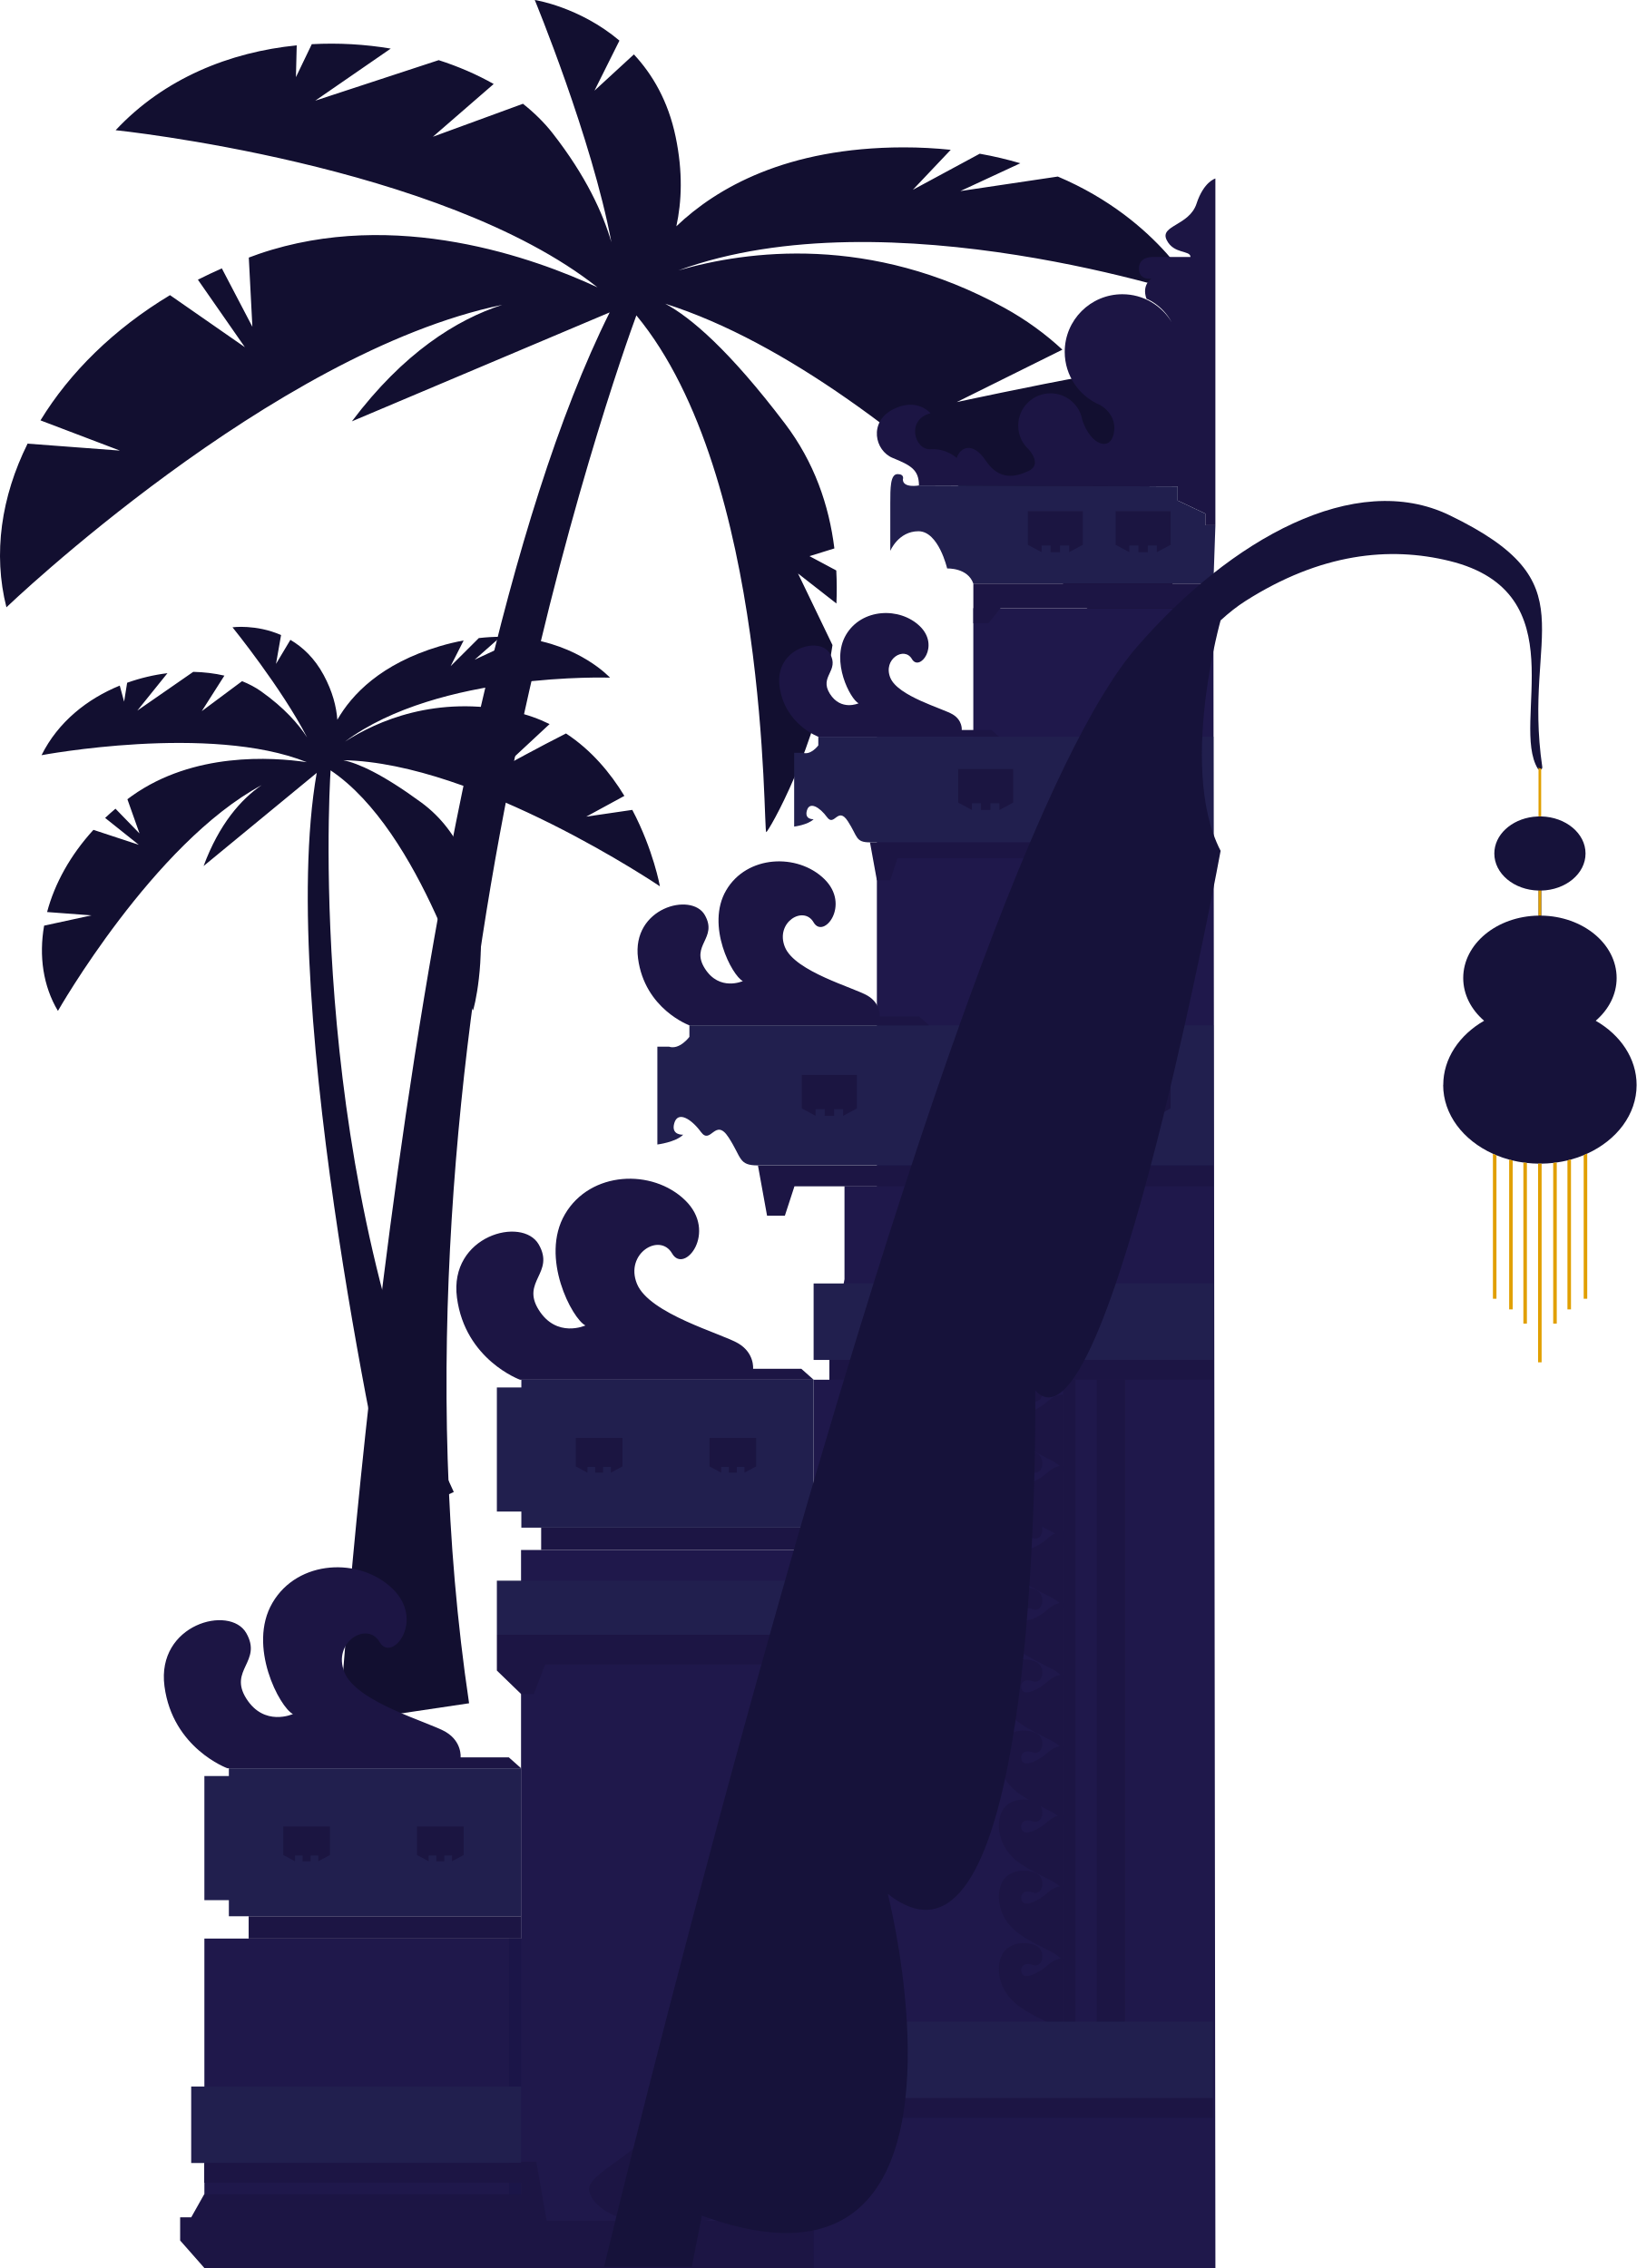
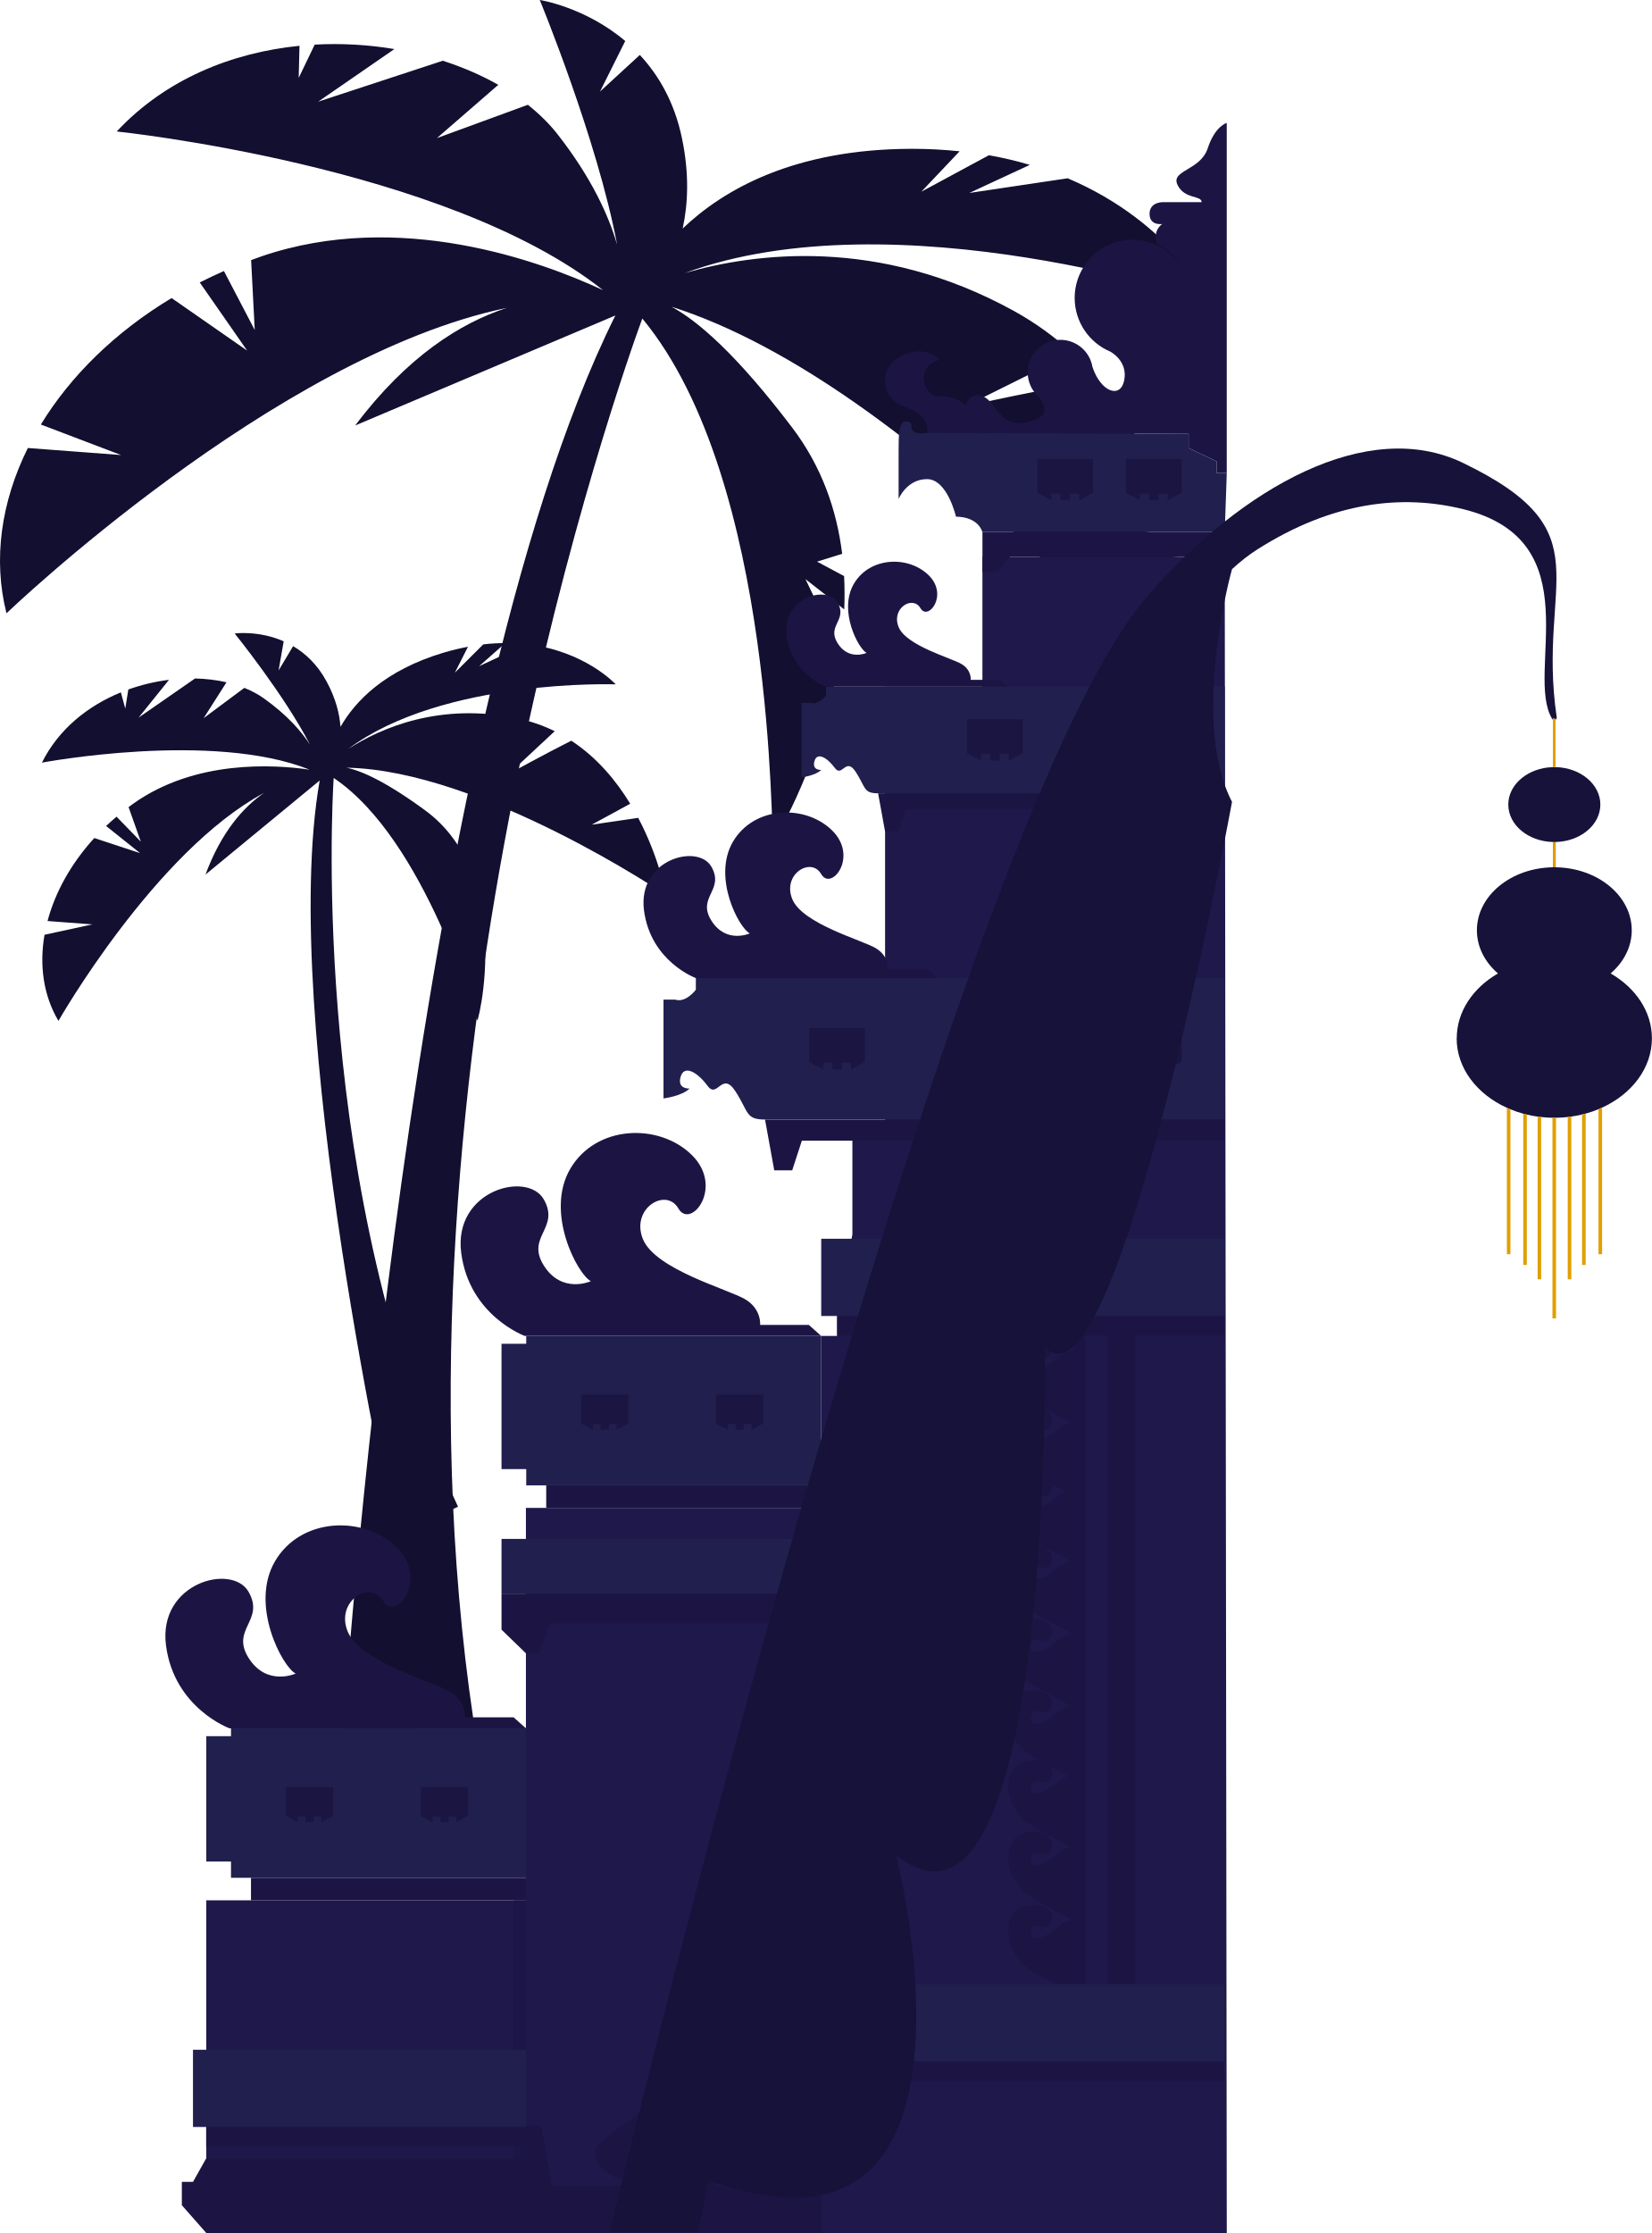
- <svg xmlns="http://www.w3.org/2000/svg" id="Layer_2" data-name="Layer 2" viewBox="0 0 576.14 798.64">
+ <svg xmlns="http://www.w3.org/2000/svg" id="Layer_2" data-name="Layer 2" viewBox="0 0 576.14 778.64">
  <defs>
    <style>
      .cls-1 {
        fill: #16123a;
      }

      .cls-1, .cls-2, .cls-3, .cls-4, .cls-5, .cls-6, .cls-7, .cls-8 {
        stroke-width: 0px;
      }

      .cls-2 {
        fill: #e19f00;
      }

      .cls-3 {
        fill: #1b1541;
      }

      .cls-4 {
        fill: #1b1548;
      }

      .cls-5 {
        fill: #1f184b;
      }

      .cls-6 {
        fill: #120f30;
      }

      .cls-7 {
        fill: #1c1544;
      }

      .cls-8 {
        fill: #211f4e;
      }
    </style>
  </defs>
  <g id="Layer_1-2" data-name="Layer 1">
    <g>
      <g>
        <path class="cls-6" d="m379.84,189.83l28.61-6.08c-4.6-17.46-12.45-35.8-25.65-51.41-18.89,3.39-45.98,9.25-45.98,9.25l37.19-18.46c-5.93-5.5-12.71-10.48-20.46-14.75-47.07-25.93-90.44-20.19-114.72-13.16,73.86-27.14,183.01,9.57,183.01,9.57,0,0-13.17-27.24-49.44-42.62l-34.3,5.11,21.1-9.79c-4.49-1.32-9.23-2.47-14.29-3.36l-23.55,12.71,13.34-14.09c-5.29-.54-10.82-.87-16.69-.86-41.14.07-65.77,14.3-79.9,27.79,1.88-8.64,2.33-19.11-.25-31.48-2.63-12.67-8.21-22.07-14.7-29.04l-13.88,12.76,8.79-17.62c-14.04-11.88-29.81-14.31-29.81-14.31,0,0,20.11,48.71,26.98,85.32-2.97-10.2-8.94-23.37-20.77-38.49-2.9-3.7-6.4-7.13-10.36-10.28l-31.71,11.61,21.4-18.57c-5.89-3.35-12.42-6.17-19.36-8.4l-43.46,14.27,26.58-18.34c-9.01-1.51-18.4-2.07-27.8-1.55l-5.58,11.61.28-11.2c-23.5,2.34-46.67,11.59-63.75,29.88,0,0,114.72,11.8,169.62,55.33-21.68-10.09-71.07-28.22-119.13-11.79-1.22.42-2.41.87-3.61,1.31l1.26,24.37-10.75-20.56c-2.87,1.26-5.68,2.59-8.43,3.98l16.54,23.77-26.36-18.33c-19.75,11.88-35.31,27.24-45.6,44.1l27.97,10.64-32.51-2.45C.43,174.91-2.52,194.96,2.26,213.85c0,0,93.63-89.75,174.54-106.5-16.11,5.24-34.78,16.9-52.92,41.02l90.75-38.36c-72.11,144.62-95.18,496.58-95.18,496.58l45.69-6.81c-34.13-229.02,52.25-470.61,58.89-488.72,46.99,56.79,44.57,182.13,45.73,181.96.71-.11,18.05-29.7,23.31-65.87l-12.13-25.2,13.52,10.56c.16-3.85.15-7.73-.05-11.63l-9.43-5.04,8.76-2.72c-1.88-15.2-7.07-30.35-17.41-43.98-19.66-25.92-33.2-37.41-42.16-42.2,85.75,27.2,179.86,141.94,179.86,141.94,0,0,2.77-24.75-3.15-54.54l-31.04-4.49Z" />
        <path class="cls-6" d="m206.36,287.58l13.45-7.32c-4.92-8.08-11.59-16.11-20.55-21.98-8.98,4.52-21.7,11.5-21.7,11.5l15.92-14.81c-3.8-1.87-7.94-3.37-12.47-4.35-27.5-5.99-48.41,3.36-59.55,10.52,33.02-24.64,93.29-22.51,93.29-22.51,0,0-10.67-11.71-31.18-14.02l-16.46,7.69,9.13-8.06c-2.45,0-5,.14-7.68.45l-9.92,9.89,4.59-9.06c-2.74.52-5.56,1.18-8.51,2.06-20.64,6.17-30.88,16.99-35.96,25.87-.34-4.62-1.68-9.94-4.82-15.76-3.21-5.97-7.41-9.85-11.71-12.38l-5.06,8.47,1.78-10.16c-8.82-3.87-17.1-2.73-17.1-2.73,0,0,17.36,21.45,26.28,38.8-3.01-4.67-7.98-10.4-16.17-16.22-2.01-1.43-4.28-2.62-6.74-3.61l-14.19,10.56,7.97-12.51c-3.46-.8-7.15-1.24-10.97-1.33l-19.69,13.65,10.61-13.18c-4.75.58-9.54,1.71-14.19,3.37l-1.07,6.66-1.53-5.66c-11.45,4.68-21.7,12.78-27.54,24.51,0,0,59.35-11.19,93.4,2.46-12.39-1.83-39.88-3.56-61.56,11.86-.55.39-1.08.79-1.61,1.19l4.27,12.05-8.47-8.72c-1.26,1.06-2.47,2.15-3.64,3.25l11.85,9.46-15.97-5.26c-8.14,8.91-13.66,18.94-16.31,28.94l15.63,1.17-16.68,3.62c-1.87,10.76-.36,21.26,4.86,30.03,0,0,33.6-59.02,71.72-79.51-7.3,5.03-14.94,13.68-20.44,28.49l39.83-32.8c-14.62,83.35,26.33,263.46,26.33,263.46l21.92-10.24c-51.31-109.87-44-244.02-43.37-254.11,32.06,21.49,49.55,84.77,50.11,84.51.34-.16,4.63-17.6,1.87-36.54l-9.85-10.84,8.36,3.28c-.49-1.95-1.08-3.9-1.76-5.83l-5.49-1.12,3.99-2.67c-3.21-7.35-8.08-14.18-15.3-19.48-13.74-10.07-22.25-13.82-27.46-14.89,47.1.86,111.47,44.41,111.47,44.41,0,0-2.3-12.84-9.72-26.91l-16.25,2.38Z" />
      </g>
      <g>
        <g>
          <g>
-             <polygon class="cls-5" points="427.17 214.17 342.65 214.17 342.65 259.41 308.7 259.41 308.7 417.67 297.3 417.67 297.3 450.45 291.98 478.88 291.98 485.84 286.43 485.84 286.43 537.94 286.43 545.8 183.43 545.8 183.43 682.63 71.95 682.63 71.95 798.64 183.43 798.64 183.46 798.64 286.43 798.64 427.88 798.64 427.17 214.17" />
+             <polygon class="cls-5" points="427.17 194.17 342.65 194.17 342.65 239.41 308.7 239.41 308.7 397.67 297.3 397.67 297.3 430.45 291.98 458.88 291.98 465.84 286.43 465.84 286.43 517.94 286.43 525.8 183.43 525.8 183.43 662.63 71.95 662.63 71.95 778.64 183.43 778.64 183.46 778.64 286.43 778.64 427.88 778.64 427.17 194.17" />
            <g>
-               <rect class="cls-4" x="282.29" y="545.8" width="4.13" height="252.84" />
-               <rect class="cls-4" x="179.17" y="682.63" width="4.25" height="116" />
+               <rect class="cls-4" x="282.29" y="525.8" width="4.13" height="252.84" />
+               <rect class="cls-4" x="179.17" y="662.63" width="4.25" height="116" />
            </g>
          </g>
          <g>
            <g>
-               <path class="cls-7" d="m421.24,71.71c-2.57,7.8-13.02,7.62-10.54,12.76,2.48,5.14,8.4,3.54,8.4,6.02h-13.37s-4.78-.18-4.78,4.08,4.43,3.54,4.43,3.54c0,0-3.54,2.13-1.77,7.09,0,0,5.44,1.98,8.83,8.17,0,.01,0,.03.02.04-3.56-5.87-9.98-9.8-17.34-9.8-11.2,0-20.29,9.08-20.29,20.29,0,8.4,5.11,15.61,12.38,18.69h0s6.3,3.19,4.88,10.1c-1.3,6.35-8.08,4.12-11.05-4.71-.14-.85-.37-1.68-.7-2.46,0,0,0,0,0-.01h0c-1.71-4.11-5.77-7.01-10.51-7.01-6.28,0-11.38,5.09-11.38,11.38,0,3.34,1.45,6.34,3.74,8.42,0,0,4.83,5.19,0,7.5-4.83,2.3-10.5,3.37-15.11-3.54-4.61-6.91-9.04-4.82-10.28-.99,0,0-3.54-3.44-9.21-3.08-5.67.35-8.68-10.45,0-12.67,0,0-4.78-5.76-13.29-1.33-8.5,4.43-6.38,14.49,0,17.08,6.38,2.59,9.21,4.18,9.21,9.67l91.07.35v4.96l9.75,4.61v4.08h3.54V62.86s-4.08,1.06-6.64,8.86Z" />
-               <path class="cls-8" d="m414.59,171.29l-91.07-.35s-5.67,1.06-5.67-2.13c0,0,.71-1.86-1.86-1.86s-2.57,4.87-2.57,10.37v16.66s2.83-6.91,9.92-6.91,10.1,13.11,10.1,13.11c0,0,7.26-.35,9.21,5.32h84.52l.71-20.55h-3.54v-4.08l-9.75-4.61v-4.96Z" />
+               <path class="cls-7" d="m421.24,51.71c-2.57,7.8-13.02,7.62-10.54,12.76,2.48,5.14,8.4,3.54,8.4,6.02h-13.37s-4.78-.18-4.78,4.08,4.43,3.54,4.43,3.54c0,0-3.54,2.13-1.77,7.09,0,0,5.44,1.98,8.83,8.17,0,.01,0,.03.02.04-3.56-5.87-9.98-9.8-17.34-9.8-11.2,0-20.29,9.08-20.29,20.29,0,8.4,5.11,15.61,12.38,18.69h0s6.3,3.19,4.88,10.1c-1.3,6.35-8.08,4.12-11.05-4.71-.14-.85-.37-1.68-.7-2.46,0,0,0,0,0-.01h0c-1.71-4.11-5.77-7.01-10.51-7.01-6.28,0-11.38,5.09-11.38,11.38,0,3.34,1.45,6.34,3.74,8.42,0,0,4.83,5.19,0,7.5-4.83,2.3-10.5,3.37-15.11-3.54-4.61-6.91-9.04-4.82-10.28-.99,0,0-3.54-3.44-9.21-3.08-5.67.35-8.68-10.45,0-12.67,0,0-4.78-5.76-13.29-1.33-8.5,4.43-6.38,14.49,0,17.08,6.38,2.59,9.21,4.18,9.21,9.67l91.07.35v4.96l9.75,4.61v4.08h3.54V42.86s-4.08,1.06-6.64,8.86Z" />
+               <path class="cls-8" d="m414.59,151.29l-91.07-.35s-5.67,1.06-5.67-2.13c0,0,.71-1.86-1.86-1.86s-2.57,4.87-2.57,10.37v16.66s2.83-6.91,9.92-6.91,10.1,13.11,10.1,13.11c0,0,7.26-.35,9.21,5.32h84.52l.71-20.55h-3.54v-4.08l-9.75-4.61v-4.96Z" />
              <g>
-                 <polygon class="cls-3" points="402.42 180.03 392.74 180.03 392.74 191.84 397.58 194.44 397.58 192.08 400.77 192.08 400.77 194.44 402.42 194.44 404.08 194.44 404.08 192.08 407.27 192.08 407.27 194.44 412.11 191.84 412.11 180.03 402.42 180.03" />
-                 <polygon class="cls-3" points="371.53 180.03 361.84 180.03 361.84 191.84 366.68 194.44 366.68 192.08 369.87 192.08 369.87 194.44 371.53 194.44 373.18 194.44 373.18 192.08 376.37 192.08 376.37 194.44 381.21 191.84 381.21 180.03 371.53 180.03" />
+                 <polygon class="cls-3" points="402.42 160.03 392.74 160.03 392.74 171.84 397.58 174.44 397.58 172.08 400.77 172.08 400.77 174.44 402.42 174.44 404.08 174.44 404.08 172.08 407.27 172.08 407.27 174.44 412.11 171.84 412.11 160.03 402.42 160.03" />
+                 <polygon class="cls-3" points="371.53 160.03 361.84 160.03 361.84 171.84 366.68 174.44 366.68 172.08 369.87 172.08 369.87 174.44 371.53 174.44 373.18 174.44 373.18 172.08 376.37 172.08 376.37 174.44 381.21 171.84 381.21 160.03 371.53 160.03" />
              </g>
-               <polygon class="cls-7" points="427.17 205.49 342.66 205.49 342.66 219.49 347.97 219.49 352.22 214.17 427.17 214.17 427.17 205.49" />
+               <polygon class="cls-7" points="427.17 185.49 342.66 185.49 342.66 199.49 347.97 199.49 352.22 194.17 427.17 194.17 427.17 185.49" />
            </g>
            <g>
-               <rect class="cls-8" x="286.43" y="451.95" width="140.74" height="26.93" />
-               <rect class="cls-7" x="291.98" y="478.88" width="135.19" height="6.95" />
+               <rect class="cls-8" x="286.43" y="431.95" width="140.74" height="26.93" />
+               <rect class="cls-7" x="291.98" y="458.88" width="135.19" height="6.95" />
            </g>
            <g>
              <g>
-                 <path class="cls-7" d="m374.3,491.08s-2.5-.32-5.56,2.42c-3.06,2.74-7.58,4.84-8.79,3.14s-.06-4.65,3.63-3.3c3.69,1.34,4.92-5.32.89-6.93-4.03-1.61-9.59-.73-11.69,3.3-2.1,4.03-1.93,12.73,6.37,18.46,8.3,5.72,15.15,6.45,15.15,10.88v-27.97Z" />
-                 <path class="cls-7" d="m374.3,516.12s-2.5-.32-5.56,2.42c-3.06,2.74-7.58,4.84-8.79,3.14s-.06-4.65,3.63-3.3c3.69,1.34,4.92-5.32.89-6.93-4.03-1.61-9.59-.73-11.69,3.3-2.1,4.03-1.93,12.73,6.37,18.46,8.3,5.72,15.15,6.45,15.15,10.88v-27.97Z" />
-                 <path class="cls-7" d="m374.3,539.36s-2.5-.32-5.56,2.42c-3.06,2.74-7.58,4.84-8.79,3.14-1.21-1.69-.06-4.65,3.63-3.3,3.69,1.34,4.92-5.32.89-6.93-4.03-1.61-9.59-.73-11.69,3.3-2.1,4.03-1.93,12.73,6.37,18.46,8.3,5.72,15.15,6.45,15.15,10.88v-27.97Z" />
-                 <path class="cls-7" d="m374.3,564.4s-2.5-.32-5.56,2.42c-3.06,2.74-7.58,4.84-8.79,3.14-1.21-1.69-.06-4.65,3.63-3.3s4.92-5.32.89-6.93c-4.03-1.61-9.59-.73-11.69,3.3-2.1,4.03-1.93,12.73,6.37,18.46,8.3,5.72,15.15,6.45,15.15,10.88v-27.97Z" />
-                 <path class="cls-7" d="m374.3,589.76s-2.5-.32-5.56,2.42c-3.06,2.74-7.58,4.84-8.79,3.14s-.06-4.65,3.63-3.3c3.69,1.34,4.92-5.32.89-6.93-4.03-1.61-9.59-.73-11.69,3.3-2.1,4.03-1.93,12.73,6.37,18.46,8.3,5.72,15.15,6.45,15.15,10.88v-27.97Z" />
-                 <path class="cls-7" d="m374.3,614.8s-2.5-.32-5.56,2.42c-3.06,2.74-7.58,4.84-8.79,3.14s-.06-4.65,3.63-3.3c3.69,1.34,4.92-5.32.89-6.93-4.03-1.61-9.59-.73-11.69,3.3-2.1,4.03-1.93,12.73,6.37,18.46,8.3,5.72,15.15,6.45,15.15,10.88v-27.97Z" />
-                 <path class="cls-7" d="m374.3,639.1s-2.5-.32-5.56,2.42c-3.06,2.74-7.58,4.84-8.79,3.14s-.06-4.65,3.63-3.3c3.69,1.34,4.92-5.32.89-6.93-4.03-1.61-9.59-.73-11.69,3.3-2.1,4.03-1.93,12.73,6.37,18.46,8.3,5.72,15.15,6.45,15.15,10.88v-27.97Z" />
-                 <path class="cls-7" d="m374.3,664.14s-2.5-.32-5.56,2.42c-3.06,2.74-7.58,4.84-8.79,3.14-1.21-1.69-.06-4.65,3.63-3.3,3.69,1.34,4.92-5.32.89-6.93-4.03-1.61-9.59-.73-11.69,3.3-2.1,4.03-1.93,12.73,6.37,18.46,8.3,5.72,15.15,6.45,15.15,10.88v-27.97Z" />
-                 <path class="cls-7" d="m374.3,689.66s-2.5-.32-5.56,2.42c-3.06,2.74-7.58,4.84-8.79,3.14s-.06-4.65,3.63-3.3c3.69,1.34,4.92-5.32.89-6.93-4.03-1.61-9.59-.73-11.69,3.3-2.1,4.03-1.93,12.73,6.37,18.46,8.3,5.72,15.15,6.45,15.15,10.88v-27.97Z" />
+                 <path class="cls-7" d="m374.3,471.08s-2.5-.32-5.56,2.42c-3.06,2.74-7.58,4.84-8.79,3.14s-.06-4.65,3.63-3.3c3.69,1.34,4.92-5.32.89-6.93-4.03-1.61-9.59-.73-11.69,3.3-2.1,4.03-1.93,12.73,6.37,18.46,8.3,5.72,15.15,6.45,15.15,10.88v-27.97Z" />
+                 <path class="cls-7" d="m374.3,496.12s-2.5-.32-5.56,2.42c-3.06,2.74-7.58,4.84-8.79,3.14s-.06-4.65,3.63-3.3c3.69,1.34,4.92-5.32.89-6.93-4.03-1.61-9.59-.73-11.69,3.3-2.1,4.03-1.93,12.73,6.37,18.46,8.3,5.72,15.15,6.45,15.15,10.88v-27.97Z" />
+                 <path class="cls-7" d="m374.3,519.36s-2.5-.32-5.56,2.42c-3.06,2.74-7.58,4.84-8.79,3.14-1.21-1.69-.06-4.65,3.63-3.3,3.69,1.34,4.92-5.32.89-6.93-4.03-1.61-9.59-.73-11.69,3.3-2.1,4.03-1.93,12.73,6.37,18.46,8.3,5.72,15.15,6.45,15.15,10.88v-27.97Z" />
+                 <path class="cls-7" d="m374.3,544.4s-2.5-.32-5.56,2.42c-3.06,2.74-7.58,4.84-8.79,3.14-1.21-1.69-.06-4.65,3.63-3.3s4.92-5.32.89-6.93c-4.03-1.61-9.59-.73-11.69,3.3-2.1,4.03-1.93,12.73,6.37,18.46,8.3,5.72,15.15,6.45,15.15,10.88v-27.97Z" />
+                 <path class="cls-7" d="m374.3,569.76s-2.5-.32-5.56,2.42c-3.06,2.74-7.58,4.84-8.79,3.14s-.06-4.65,3.63-3.3c3.69,1.34,4.92-5.32.89-6.93-4.03-1.61-9.59-.73-11.69,3.3-2.1,4.03-1.93,12.73,6.37,18.46,8.3,5.72,15.15,6.45,15.15,10.88v-27.97Z" />
+                 <path class="cls-7" d="m374.3,594.8s-2.5-.32-5.56,2.42c-3.06,2.74-7.58,4.84-8.79,3.14s-.06-4.65,3.63-3.3c3.69,1.34,4.92-5.32.89-6.93-4.03-1.61-9.59-.73-11.69,3.3-2.1,4.03-1.93,12.73,6.37,18.46,8.3,5.72,15.15,6.45,15.15,10.88v-27.97Z" />
+                 <path class="cls-7" d="m374.3,619.1s-2.5-.32-5.56,2.42c-3.06,2.74-7.58,4.84-8.79,3.14s-.06-4.65,3.63-3.3c3.69,1.34,4.92-5.32.89-6.93-4.03-1.61-9.59-.73-11.69,3.3-2.1,4.03-1.93,12.73,6.37,18.46,8.3,5.72,15.15,6.45,15.15,10.88v-27.97Z" />
+                 <path class="cls-7" d="m374.3,644.14s-2.5-.32-5.56,2.42c-3.06,2.74-7.58,4.84-8.79,3.14-1.21-1.69-.06-4.65,3.63-3.3,3.69,1.34,4.92-5.32.89-6.93-4.03-1.61-9.59-.73-11.69,3.3-2.1,4.03-1.93,12.73,6.37,18.46,8.3,5.72,15.15,6.45,15.15,10.88v-27.97Z" />
+                 <path class="cls-7" d="m374.3,669.66s-2.5-.32-5.56,2.42c-3.06,2.74-7.58,4.84-8.79,3.14s-.06-4.65,3.63-3.3c3.69,1.34,4.92-5.32.89-6.93-4.03-1.61-9.59-.73-11.69,3.3-2.1,4.03-1.93,12.73,6.37,18.46,8.3,5.72,15.15,6.45,15.15,10.88v-27.97Z" />
              </g>
-               <rect class="cls-7" x="374.3" y="485.84" width="4.27" height="231.79" />
-               <rect class="cls-7" x="386.11" y="485.84" width="9.94" height="231.79" />
+               <rect class="cls-7" x="374.3" y="465.84" width="4.27" height="231.79" />
+               <rect class="cls-7" x="386.11" y="465.84" width="9.94" height="231.79" />
            </g>
            <g>
-               <rect class="cls-8" x="280.29" y="711.89" width="146.71" height="26.93" />
-               <rect class="cls-7" x="286.07" y="738.82" width="140.92" height="6.95" />
+               <rect class="cls-8" x="280.29" y="691.89" width="146.71" height="26.93" />
+               <rect class="cls-7" x="286.07" y="718.82" width="140.92" height="6.95" />
            </g>
            <g>
-               <path class="cls-8" d="m427.17,259.41h-139.09v3.07s-2.6,3.54-5.43,2.6h-3.07v25.99s4.84-.59,6.85-2.6c0,0-3.31.24-2.36-3.07.94-3.31,4.49-1.18,7.09,2.36,2.6,3.54,3.78-4.02,7.32,1.42,3.54,5.43,2.6,7.44,7.8,7.44h120.9v-37.21Z" />
-               <polygon class="cls-7" points="427.17 296.62 427.17 302.17 315.96 302.17 313.42 309.97 308.7 309.97 306.27 296.62 427.17 296.62" />
-               <path class="cls-7" d="m351.69,259.41l-2.66-2.36h-10.45s.35-3.37-3.19-5.49c-3.54-2.13-19.31-6.38-21.97-12.93-2.66-6.56,4.96-11.16,7.62-6.56,2.66,4.61,9.92-4.61,2.83-11.52-7.09-6.91-20.55-6.38-26.05,3.01-5.49,9.39,1.59,22.68,4.43,24.1,0,0-6.2,2.83-10.1-3.37-3.9-6.2,3.54-7.97,0-14.17-3.54-6.2-19.49-1.95-17.72,11.52,1.77,13.47,13.64,17.78,13.64,17.78h63.61Z" />
+               <path class="cls-8" d="m427.17,239.41h-139.09v3.07s-2.6,3.54-5.43,2.6h-3.07v25.99s4.84-.59,6.85-2.6c0,0-3.31.24-2.36-3.07.94-3.31,4.49-1.18,7.09,2.36,2.6,3.54,3.78-4.02,7.32,1.42,3.54,5.43,2.6,7.44,7.8,7.44h120.9v-37.21Z" />
+               <polygon class="cls-7" points="427.17 276.62 427.17 282.17 315.96 282.17 313.42 289.97 308.7 289.97 306.27 276.62 427.17 276.62" />
+               <path class="cls-7" d="m351.69,239.41l-2.66-2.36h-10.45s.35-3.37-3.19-5.49c-3.54-2.13-19.31-6.38-21.97-12.93-2.66-6.56,4.96-11.16,7.62-6.56,2.66,4.61,9.92-4.61,2.83-11.52-7.09-6.91-20.55-6.38-26.05,3.01-5.49,9.39,1.59,22.68,4.43,24.1,0,0-6.2,2.83-10.1-3.37-3.9-6.2,3.54-7.97,0-14.17-3.54-6.2-19.49-1.95-17.72,11.52,1.77,13.47,13.64,17.78,13.64,17.78h63.61Z" />
              <g>
-                 <polygon class="cls-3" points="402.42 270.81 392.74 270.81 392.74 282.62 397.58 285.22 397.58 282.86 400.77 282.86 400.77 285.22 402.42 285.22 404.08 285.22 404.08 282.86 407.27 282.86 407.27 285.22 412.11 282.62 412.11 270.81 402.42 270.81" />
-                 <polygon class="cls-3" points="347 270.81 337.32 270.81 337.32 282.62 342.16 285.22 342.16 282.86 345.35 282.86 345.35 285.22 347 285.22 348.66 285.22 348.66 282.86 351.84 282.86 351.84 285.22 356.69 282.62 356.69 270.81 347 270.81" />
+                 <polygon class="cls-3" points="402.42 250.81 392.74 250.81 392.74 262.62 397.58 265.22 397.58 262.86 400.77 262.86 400.77 265.22 402.42 265.22 404.08 265.22 404.08 262.86 407.27 262.86 407.27 265.22 412.11 262.62 412.11 250.81 402.42 250.81" />
+                 <polygon class="cls-3" points="347 250.81 337.32 250.81 337.32 262.62 342.16 265.22 342.16 262.86 345.35 262.86 345.35 265.22 347 265.22 348.66 265.22 348.66 262.86 351.84 262.86 351.84 265.22 356.69 262.62 356.69 250.81 347 250.81" />
              </g>
            </g>
            <g>
-               <path class="cls-7" d="m286.43,485.84l-4.32-3.84h-16.99s.58-5.47-5.18-8.93c-5.76-3.46-31.39-10.37-35.71-21.02-4.32-10.66,8.06-18.14,12.38-10.66,4.32,7.49,16.13-7.49,4.61-18.72-11.52-11.23-33.41-10.37-42.33,4.9-8.93,15.26,2.59,36.86,7.2,39.17,0,0-10.08,4.61-16.42-5.47s5.76-12.96,0-23.04c-5.76-10.08-31.68-3.17-28.8,18.72,2.88,21.89,22.18,28.89,22.18,28.89h103.39Z" />
-               <polygon class="cls-8" points="183.54 485.84 183.54 488.57 174.92 488.57 174.92 532.27 183.54 532.27 183.54 537.94 286.43 537.94 286.43 485.84 183.54 485.84" />
-               <rect class="cls-7" x="190.51" y="537.94" width="95.92" height="7.86" />
+               <path class="cls-7" d="m286.43,465.84l-4.32-3.84h-16.99s.58-5.47-5.18-8.93c-5.76-3.46-31.39-10.37-35.71-21.02-4.32-10.66,8.06-18.14,12.38-10.66,4.32,7.49,16.13-7.49,4.61-18.72-11.52-11.23-33.41-10.37-42.33,4.9-8.93,15.26,2.59,36.86,7.2,39.17,0,0-10.08,4.61-16.42-5.47s5.76-12.96,0-23.04c-5.76-10.08-31.68-3.17-28.8,18.72,2.88,21.89,22.18,28.89,22.18,28.89h103.39Z" />
+               <polygon class="cls-8" points="183.54 465.84 183.54 468.57 174.92 468.57 174.92 512.27 183.54 512.27 183.54 517.94 286.43 517.94 286.43 465.84 183.54 465.84" />
+               <rect class="cls-7" x="190.51" y="517.94" width="95.92" height="7.86" />
              <g>
-                 <polygon class="cls-3" points="257.99 506.33 249.76 506.33 249.76 516.37 253.88 518.57 253.88 516.57 256.58 516.57 256.58 518.57 257.99 518.57 259.39 518.57 259.39 516.57 262.1 516.57 262.1 518.57 266.21 516.37 266.21 506.33 257.99 506.33" />
-                 <polygon class="cls-3" points="210.92 506.33 202.7 506.33 202.7 516.37 206.81 518.57 206.81 516.57 209.52 516.57 209.52 518.57 210.92 518.57 212.33 518.57 212.33 516.57 215.03 516.57 215.03 518.57 219.15 516.37 219.15 506.33 210.92 506.33" />
+                 <polygon class="cls-3" points="257.99 486.33 249.76 486.33 249.76 496.37 253.88 498.57 253.88 496.57 256.58 496.57 256.58 498.57 257.99 498.57 259.39 498.57 259.39 496.57 262.1 496.57 262.1 498.57 266.21 496.37 266.21 486.33 257.99 486.33" />
+                 <polygon class="cls-3" points="210.92 486.33 202.7 486.33 202.7 496.37 206.81 498.57 206.81 496.57 209.52 496.57 209.52 498.57 210.92 498.57 212.33 498.57 212.33 496.57 215.03 496.57 215.03 498.57 219.15 496.37 219.15 486.33 210.92 486.33" />
              </g>
            </g>
            <g>
-               <path class="cls-7" d="m183.46,622.67l-4.32-3.84h-16.99s.58-5.47-5.18-8.93c-5.76-3.46-31.39-10.37-35.71-21.02s8.06-18.14,12.38-10.66,16.13-7.49,4.61-18.72c-11.52-11.23-33.41-10.37-42.33,4.9-8.93,15.26,2.59,36.86,7.2,39.17,0,0-10.08,4.61-16.42-5.47-6.34-10.08,5.76-12.96,0-23.04-5.76-10.08-31.68-3.17-28.8,18.72,2.88,21.89,22.17,28.89,22.17,28.89h103.39Z" />
-               <polygon class="cls-8" points="80.57 622.67 80.57 625.4 71.95 625.4 71.95 669.11 80.57 669.11 80.57 674.78 183.46 674.78 183.46 622.67 80.57 622.67" />
-               <rect class="cls-7" x="87.54" y="674.78" width="95.92" height="7.86" />
+               <path class="cls-7" d="m183.46,602.67l-4.32-3.84h-16.99s.58-5.47-5.18-8.93c-5.76-3.46-31.39-10.37-35.71-21.02s8.06-18.14,12.38-10.66,16.13-7.49,4.61-18.72c-11.52-11.23-33.41-10.37-42.33,4.9-8.93,15.26,2.59,36.86,7.2,39.17,0,0-10.08,4.61-16.42-5.47-6.34-10.08,5.76-12.96,0-23.04-5.76-10.08-31.68-3.17-28.8,18.72,2.88,21.89,22.17,28.89,22.17,28.89h103.39Z" />
+               <polygon class="cls-8" points="80.57 602.67 80.57 605.4 71.95 605.4 71.95 649.11 80.57 649.11 80.57 654.78 183.46 654.78 183.46 602.67 80.57 602.67" />
+               <rect class="cls-7" x="87.54" y="654.78" width="95.92" height="7.86" />
              <g>
-                 <polygon class="cls-3" points="155.02 643.17 146.79 643.17 146.79 653.2 150.9 655.41 150.9 653.4 153.61 653.4 153.61 655.41 155.02 655.41 156.42 655.41 156.42 653.4 159.13 653.4 159.13 655.41 163.24 653.2 163.24 643.17 155.02 643.17" />
-                 <polygon class="cls-3" points="107.95 643.17 99.72 643.17 99.72 653.2 103.84 655.41 103.84 653.4 106.54 653.4 106.54 655.41 107.95 655.41 109.35 655.41 109.35 653.4 112.06 653.4 112.06 655.41 116.17 653.2 116.17 643.17 107.95 643.17" />
+                 <polygon class="cls-3" points="155.02 623.17 146.79 623.17 146.79 633.2 150.9 635.41 150.9 633.4 153.61 633.4 153.61 635.41 155.02 635.41 156.42 635.41 156.42 633.4 159.13 633.4 159.13 635.41 163.24 633.2 163.24 623.17 155.02 623.17" />
+                 <polygon class="cls-3" points="107.95 623.17 99.72 623.17 99.72 633.2 103.84 635.41 103.84 633.4 106.54 633.4 106.54 635.41 107.95 635.41 109.35 635.41 109.35 633.4 112.06 633.4 112.06 635.41 116.17 633.2 116.17 623.17 107.95 623.17" />
              </g>
            </g>
            <g>
-               <path class="cls-8" d="m427.17,361.04h-184.47v4.07s-3.45,4.7-7.21,3.45h-4.07v34.46s6.42-.78,9.09-3.45c0,0-4.39.31-3.13-4.07,1.25-4.39,5.95-1.57,9.4,3.13,3.45,4.7,5.01-5.33,9.71,1.88,4.7,7.21,3.45,9.87,10.34,9.87h160.34v-49.35Z" />
-               <polygon class="cls-7" points="427.17 410.39 427.17 417.75 279.68 417.75 276.31 428.09 270.04 428.09 266.83 410.39 427.17 410.39" />
-               <path class="cls-7" d="m327.07,361.04l-3.52-3.13h-13.86s.47-4.46-4.23-7.28c-4.7-2.82-25.61-8.46-29.14-17.15-3.52-8.69,6.58-14.8,10.1-8.69,3.52,6.11,13.16-6.11,3.76-15.27-9.4-9.16-27.26-8.46-34.54,3.99-7.28,12.45,2.11,30.08,5.87,31.96,0,0-8.22,3.76-13.39-4.46-5.17-8.22,4.7-10.57,0-18.8-4.7-8.22-25.85-2.58-23.5,15.27,2.35,17.86,18.09,23.58,18.09,23.58h84.36Z" />
+               <path class="cls-8" d="m427.17,341.04h-184.47v4.07s-3.45,4.7-7.21,3.45h-4.07v34.46s6.42-.78,9.09-3.45c0,0-4.39.31-3.13-4.07,1.25-4.39,5.95-1.57,9.4,3.13,3.45,4.7,5.01-5.33,9.71,1.88,4.7,7.21,3.45,9.87,10.34,9.87h160.34v-49.35Z" />
+               <polygon class="cls-7" points="427.17 390.39 427.17 397.75 279.68 397.75 276.31 408.09 270.04 408.09 266.83 390.39 427.17 390.39" />
+               <path class="cls-7" d="m327.07,341.04l-3.52-3.13h-13.86s.47-4.46-4.23-7.28c-4.7-2.82-25.61-8.46-29.14-17.15-3.52-8.69,6.58-14.8,10.1-8.69,3.52,6.11,13.16-6.11,3.76-15.27-9.4-9.16-27.26-8.46-34.54,3.99-7.28,12.45,2.11,30.08,5.87,31.96,0,0-8.22,3.76-13.39-4.46-5.17-8.22,4.7-10.57,0-18.8-4.7-8.22-25.85-2.58-23.5,15.27,2.35,17.86,18.09,23.58,18.09,23.58h84.36Z" />
              <g>
-                 <polygon class="cls-3" points="402.42 378.51 392.74 378.51 392.74 390.32 397.58 392.92 397.58 390.56 400.77 390.56 400.77 392.92 402.42 392.92 404.08 392.92 404.08 390.56 407.27 390.56 407.27 392.92 412.11 390.32 412.11 378.51 402.42 378.51" />
-                 <polygon class="cls-3" points="347 378.51 337.32 378.51 337.32 390.32 342.16 392.92 342.16 390.56 345.35 390.56 345.35 392.92 347 392.92 348.66 392.92 348.66 390.56 351.84 390.56 351.84 392.92 356.69 390.32 356.69 378.51 347 378.51" />
-                 <polygon class="cls-3" points="291.98 378.51 282.29 378.51 282.29 390.32 287.14 392.92 287.14 390.56 290.33 390.56 290.33 392.92 291.98 392.92 293.63 392.92 293.63 390.56 296.82 390.56 296.82 392.92 301.67 390.32 301.67 378.51 291.98 378.51" />
+                 <polygon class="cls-3" points="402.42 358.51 392.74 358.51 392.74 370.32 397.58 372.92 397.58 370.56 400.77 370.56 400.77 372.92 402.42 372.92 404.08 372.92 404.08 370.56 407.27 370.56 407.27 372.92 412.11 370.32 412.11 358.51 402.42 358.51" />
+                 <polygon class="cls-3" points="347 358.51 337.32 358.51 337.32 370.32 342.16 372.92 342.16 370.56 345.35 370.56 345.35 372.92 347 372.92 348.66 372.92 348.66 370.56 351.84 370.56 351.84 372.92 356.69 370.32 356.69 358.51 347 358.51" />
+                 <polygon class="cls-3" points="291.98 358.51 282.29 358.51 282.29 370.32 287.14 372.92 287.14 370.56 290.33 370.56 290.33 372.92 291.98 372.92 293.63 372.92 293.63 370.56 296.82 370.56 296.82 372.92 301.67 370.32 301.67 358.51 291.98 358.51" />
              </g>
            </g>
            <g>
-               <rect class="cls-8" x="67.31" y="734.74" width="116.14" height="26.93" />
-               <path class="cls-7" d="m281.09,761.19l-3.64,20.79h-29.03s12.21-2.83,14.03-10.39c1.82-7.56-27.5-15.59-27.5-34.96,0,19.37-29.32,27.4-27.51,34.96,1.82,7.56,14.03,10.39,14.03,10.39h-29.03l-3.64-20.79h-5.34v.48h-111.56v6.95h111.56v4.03h-111.56l-4.58,8.15h-3.9v8.15l8.53,9.69h214.48v-37.44h-5.34Z" />
+               <rect class="cls-8" x="67.31" y="714.74" width="116.14" height="26.93" />
+               <path class="cls-7" d="m281.09,741.19l-3.64,20.79h-29.03s12.21-2.83,14.03-10.39c1.82-7.56-27.5-15.59-27.5-34.96,0,19.37-29.32,27.4-27.51,34.96,1.82,7.56,14.03,10.39,14.03,10.39h-29.03l-3.64-20.79h-5.34v.48h-111.56v6.95h111.56v4.03h-111.56l-4.58,8.15h-3.9v8.15l8.53,9.69h214.48v-37.44h-5.34Z" />
            </g>
            <g>
-               <rect class="cls-8" x="174.92" y="556.61" width="111.51" height="19.06" />
-               <polygon class="cls-7" points="174.92 575.67 174.92 588.26 183.46 596.53 187.92 596.53 191.93 586.1 277.69 586.1 280.29 596.53 286.43 596.53 286.43 575.67 174.92 575.67" />
+               <rect class="cls-8" x="174.92" y="536.61" width="111.51" height="19.06" />
+               <polygon class="cls-7" points="174.92 555.67 174.92 568.26 183.46 576.53 187.92 576.53 191.93 566.1 277.69 566.1 280.29 576.53 286.43 576.53 286.43 555.67 174.92 555.67" />
            </g>
          </g>
        </g>
        <g>
-           <path class="cls-1" d="m212.68,798.21h30.89s1.22-6.46,3.51-18.01c26.86,9.8,44.21,7,55.19-2.54,31.58-27.44,10.28-110.75,10.28-110.75,5.22,4.11,9.92,5.84,14.13,5.6,1.83-.1,3.58-.59,5.23-1.4,34.73-17.02,32.54-181.52,32.54-181.52,12.76,14.22,29.4-35.01,42.67-86.9.75-2.93,1.5-5.87,2.22-8.81,2.88-11.63,5.57-23.22,8-34.1,3.8-17.09,6.95-32.41,9.11-43.3.72-3.63,1.33-6.77,1.83-9.32.93-4.82,1.43-7.55,1.43-7.55-7.95-15.39-7.38-37.62-5.13-54.93,1.93-14.88,5.1-26.11,5.13-26.22,2.93-2.69,5.84-4.98,8.77-6.84,26.44-16.81,50.64-19.29,71.8-14.09,45.1,11.05,21.35,57.11,31.1,73.16v.02s.02,0,.04.01c.31.49.93.32.93.32.05-.01.1-.02.15-.05.34-.16.51-.52.44-1-6.97-47.71,17.2-64.52-32.68-88.58-33.18-16.01-76.88,8.3-109.96,46.33-3.86,4.45-7.88,10.14-12.01,16.92-8.94,14.69-18.42,34.53-28.18,57.96-.62,1.5-1.25,3-1.87,4.52-1.23,3.02-2.48,6.09-3.71,9.22-.02.04-.04.06-.05.1-2.92,7.35-5.86,14.99-8.81,22.89-2.48,6.63-4.97,13.45-7.46,20.41-2.09,5.84-4.2,11.8-6.29,17.85-2.29,6.63-4.59,13.36-6.88,20.2-.54,1.62-1.08,3.24-1.62,4.86-7.1,21.31-14.16,43.49-21.07,65.97-1.01,3.31-2.02,6.62-3.03,9.94-1.4,4.55-2.77,9.11-4.14,13.68-2.42,8.04-4.81,16.1-7.18,24.14-1.3,4.41-2.59,8.81-3.86,13.21-30.52,104.89-56.04,205.91-66.45,248.01-3.24,13.15-5.02,20.55-5.02,20.55Z" />
-           <path class="cls-1" d="m508.06,382.05c0,10.42,7.07,19.5,17.52,24.23l1.25.54c1.43.59,2.92,1.1,4.46,1.52l1.25.31c1.23.3,2.48.54,3.76.71l1.25.15c1.3.15,2.6.22,3.93.25h1.25c1.38-.02,2.75-.11,4.09-.26l1.25-.16c1.28-.19,2.54-.42,3.76-.72l1.25-.32c1.55-.42,3.04-.93,4.47-1.53l1.25-.55c10.36-4.75,17.36-13.78,17.36-24.15,0-9.35-5.68-17.61-14.39-22.63,4.55-3.94,7.36-9.22,7.36-15.05,0-12.01-11.85-21.77-26.54-21.97v-8.82c8.65-.2,15.59-5.96,15.59-13.05s-6.94-12.85-15.59-13.06h-.93l-1.91.14c-7.75.95-13.68,6.37-13.68,12.92,0,7.09,6.93,12.85,15.59,13.05v8.82c-14.7.2-26.54,9.96-26.54,21.97,0,5.83,2.8,11.12,7.35,15.05-8.7,5.02-14.38,13.28-14.38,22.63Z" />
-           <polygon class="cls-2" points="557.53 406.75 557.53 457.34 558.78 457.34 558.78 406.2 557.53 406.75" />
-           <polygon class="cls-2" points="551.81 408.61 551.81 461.09 553.06 461.09 553.06 408.28 551.81 408.61" />
-           <polygon class="cls-2" points="546.8 409.49 546.8 466.09 548.05 466.09 548.05 409.33 546.8 409.49" />
-           <rect class="cls-2" x="541.47" y="409.75" width="1.25" height="69.97" />
-           <polygon class="cls-2" points="536.3 409.35 536.3 466.09 537.54 466.09 537.54 409.5 536.3 409.35" />
-           <polygon class="cls-2" points="531.29 408.33 531.29 461.09 532.53 461.09 532.53 408.64 531.29 408.33" />
-           <polygon class="cls-2" points="525.58 406.28 525.58 457.34 526.82 457.34 526.82 406.81 525.58 406.28" />
-           <path class="cls-2" d="m541.63,270.24v17.22h.93v-16.9s-.62.16-.93-.32Z" />
-           <rect class="cls-2" x="541.63" y="313.57" width=".93" height="8.82" />
+           <path class="cls-1" d="m212.68,778.21h30.89s1.22-6.46,3.51-18.01c26.86,9.8,44.21,7,55.19-2.54,31.58-27.44,10.28-110.75,10.28-110.75,5.22,4.11,9.92,5.84,14.13,5.6,1.83-.1,3.58-.59,5.23-1.4,34.73-17.02,32.54-181.52,32.54-181.52,12.76,14.22,29.4-35.01,42.67-86.9.75-2.93,1.5-5.87,2.22-8.81,2.88-11.63,5.57-23.22,8-34.1,3.8-17.09,6.95-32.41,9.11-43.3.72-3.63,1.33-6.77,1.83-9.32.93-4.82,1.43-7.55,1.43-7.55-7.95-15.39-7.38-37.62-5.13-54.93,1.93-14.88,5.1-26.11,5.13-26.22,2.93-2.69,5.84-4.98,8.77-6.84,26.44-16.81,50.64-19.29,71.8-14.09,45.1,11.05,21.35,57.11,31.1,73.16v.02s.02,0,.04.01c.31.49.93.32.93.32.05-.01.1-.02.15-.05.34-.16.51-.52.44-1-6.97-47.71,17.2-64.52-32.68-88.58-33.18-16.01-76.88,8.3-109.96,46.33-3.86,4.45-7.88,10.14-12.01,16.92-8.94,14.69-18.42,34.53-28.18,57.96-.62,1.5-1.25,3-1.87,4.52-1.23,3.02-2.48,6.09-3.71,9.22-.02.04-.04.06-.05.1-2.92,7.35-5.86,14.99-8.81,22.89-2.48,6.63-4.97,13.45-7.46,20.41-2.09,5.84-4.2,11.8-6.29,17.85-2.29,6.63-4.59,13.36-6.88,20.2-.54,1.62-1.08,3.24-1.62,4.86-7.1,21.31-14.16,43.49-21.07,65.97-1.01,3.31-2.02,6.62-3.03,9.94-1.4,4.55-2.77,9.11-4.14,13.68-2.42,8.04-4.81,16.1-7.18,24.14-1.3,4.41-2.59,8.81-3.86,13.21-30.52,104.89-56.04,205.91-66.45,248.01-3.24,13.15-5.02,20.55-5.02,20.55Z" />
+           <path class="cls-1" d="m508.06,362.05c0,10.42,7.07,19.5,17.52,24.23l1.25.54c1.43.59,2.92,1.1,4.46,1.52l1.25.31c1.23.3,2.48.54,3.76.71l1.25.15c1.3.15,2.6.22,3.93.25h1.25c1.38-.02,2.75-.11,4.09-.26l1.25-.16c1.28-.19,2.54-.42,3.76-.72l1.25-.32c1.55-.42,3.04-.93,4.47-1.53l1.25-.55c10.36-4.75,17.36-13.78,17.36-24.15,0-9.35-5.68-17.61-14.39-22.63,4.55-3.94,7.36-9.22,7.36-15.05,0-12.01-11.85-21.77-26.54-21.97v-8.82c8.65-.2,15.59-5.96,15.59-13.05s-6.94-12.85-15.59-13.06h-.93l-1.91.14c-7.75.95-13.68,6.37-13.68,12.92,0,7.09,6.93,12.85,15.59,13.05v8.82c-14.7.2-26.54,9.96-26.54,21.97,0,5.83,2.8,11.12,7.35,15.05-8.7,5.02-14.38,13.28-14.38,22.63Z" />
+           <polygon class="cls-2" points="557.53 386.75 557.53 437.34 558.78 437.34 558.78 386.2 557.53 386.75" />
+           <polygon class="cls-2" points="551.81 388.61 551.81 441.09 553.06 441.09 553.06 388.28 551.81 388.61" />
+           <polygon class="cls-2" points="546.8 389.49 546.8 446.09 548.05 446.09 548.05 389.33 546.8 389.49" />
+           <rect class="cls-2" x="541.47" y="389.75" width="1.25" height="69.97" />
+           <polygon class="cls-2" points="536.3 389.35 536.3 446.09 537.54 446.09 537.54 389.5 536.3 389.35" />
+           <polygon class="cls-2" points="531.29 388.33 531.29 441.09 532.53 441.09 532.53 388.64 531.29 388.33" />
+           <polygon class="cls-2" points="525.58 386.28 525.58 437.34 526.82 437.34 526.82 386.81 525.58 386.28" />
+           <path class="cls-2" d="m541.63,250.24v17.22h.93v-16.9s-.62.16-.93-.32Z" />
+           <rect class="cls-2" x="541.63" y="293.57" width=".93" height="8.82" />
        </g>
      </g>
    </g>
  </g>
</svg>
